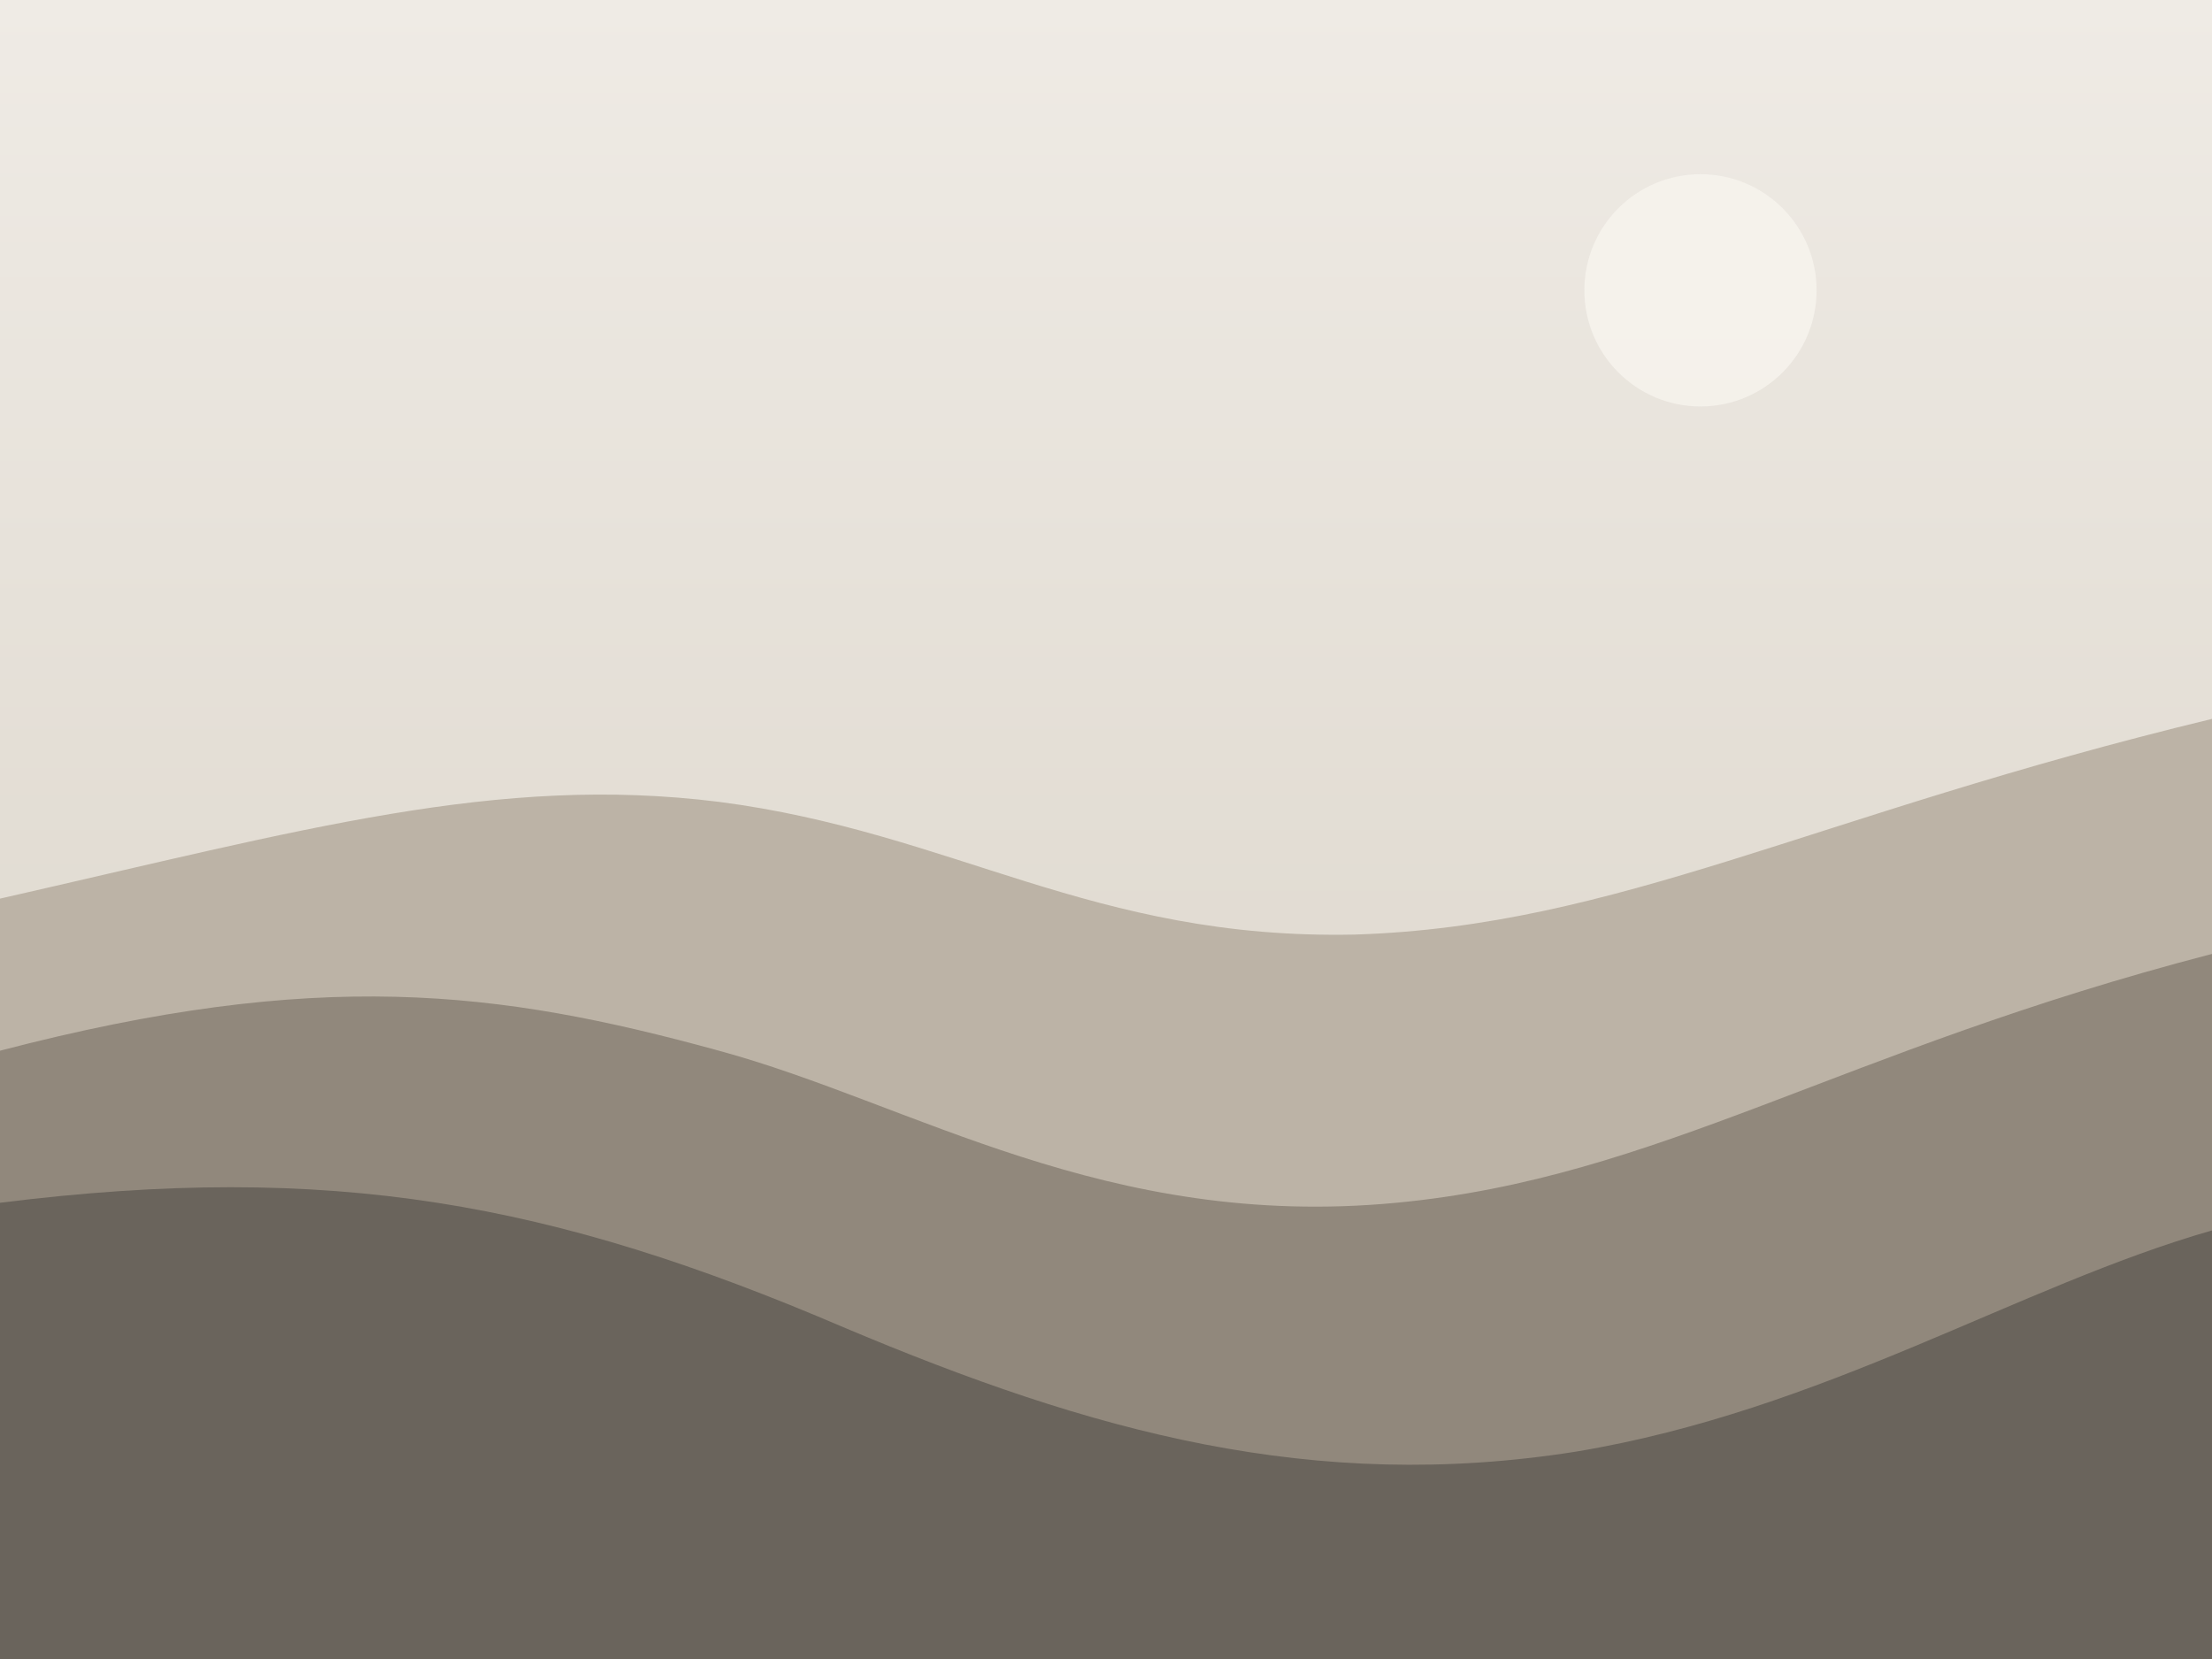
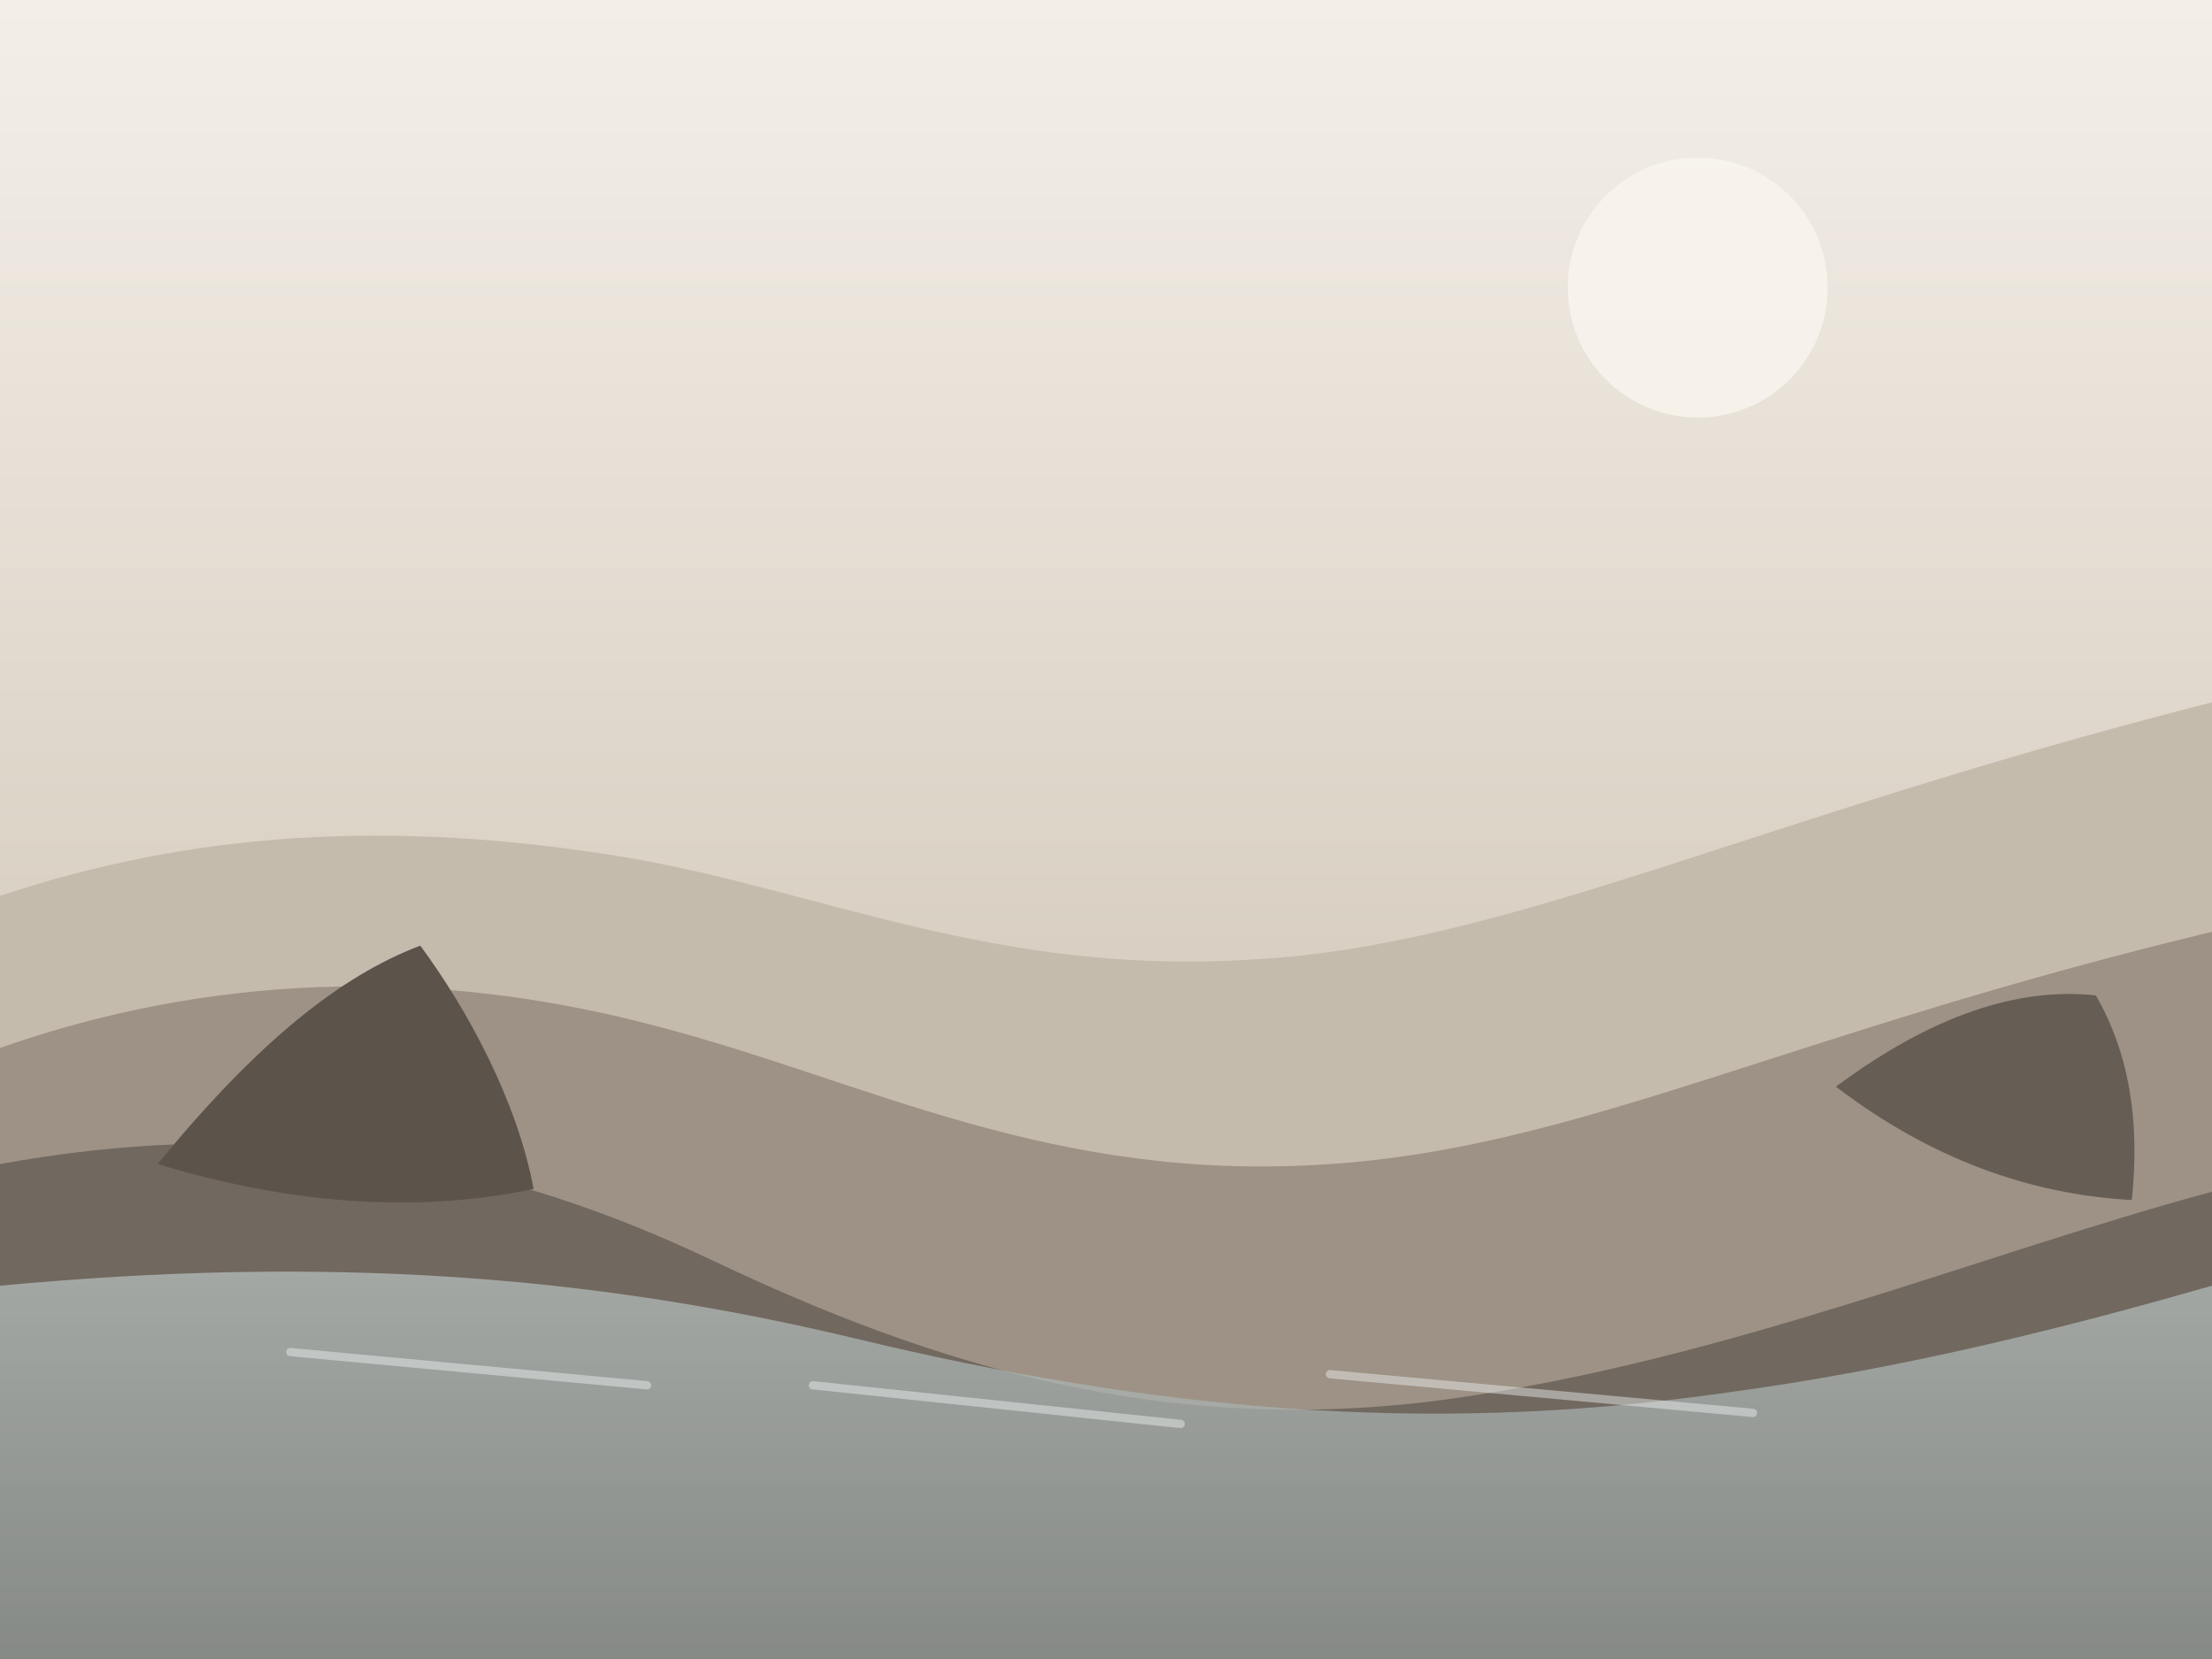
<svg xmlns="http://www.w3.org/2000/svg" viewBox="0 0 1600 1200">
  <defs>
-     <linearGradient id="sky" x1="0" x2="0" y1="0" y2="1">
-       <stop offset="0%" stop-color="#efebe5" />
-       <stop offset="100%" stop-color="#d7d0c4" />
+     <linearGradient id="landscape-sky" x1="0" x2="0" y1="0" y2="1">
+       <stop offset="0%" stop-color="#f3efe8" />
+       <stop offset="50%" stop-color="#ddd4c8" />
+       <stop offset="100%" stop-color="#c2b6a8" />
+     </linearGradient>
+     <linearGradient id="landscape-water" x1="0" x2="0" y1="0" y2="1">
+       <stop offset="0%" stop-color="#b7c0bf" />
+       <stop offset="100%" stop-color="#8f9796" />
    </linearGradient>
  </defs>
-   <rect width="1600" height="1200" fill="url(#sky)" />
-   <path d="M0 650C220 600 360 560 520 580C690 602 790 680 980 676C1170 670 1310 590 1600 520V1200H0Z" fill="#bcb3a6" />
-   <path d="M0 760C230 700 360 716 520 760C660 798 800 890 1010 870C1200 852 1330 760 1600 690V1200H0Z" fill="#91887c" />
-   <path d="M0 870C240 840 400 870 610 960C790 1036 950 1080 1140 1050C1320 1020 1460 930 1600 890V1200H0Z" fill="#6a645c" />
-   <circle cx="1230" cy="210" r="84" fill="#f8f5ef" opacity="0.75" />
+   <rect width="1600" height="1200" fill="url(#landscape-sky)" />
+   <circle cx="1228" cy="208" r="94" fill="#faf6ef" opacity="0.78" />
+   <path d="M0 648C138 602 282 592 452 620C594 644 720 706 906 694C1090 684 1262 594 1600 508V1200H0Z" fill="#c5bbad" />
+   <path d="M0 758C148 706 308 698 474 742C628 782 760 856 962 842C1142 830 1292 748 1600 674V1200H0Z" fill="#9d9285" />
+   <path d="M0 842C176 810 340 828 516 912C676 988 844 1040 1048 1012C1248 984 1430 908 1600 862V1200H0Z" fill="#71685f" />
+   <path d="M0 930C234 908 426 922 618 968C834 1020 1030 1038 1244 1008C1380 990 1502 958 1600 930V1200H0Z" fill="url(#landscape-water)" opacity="0.72" />
+   <path d="M114 842C186 754 246 706 304 684C338 730 374 796 386 860C310 876 220 874 114 842Z" fill="#5c534b" />
+   <path d="M1328 786C1398 734 1460 714 1516 720C1540 762 1548 810 1542 868C1468 864 1396 838 1328 786Z" fill="#665d55" />
+   <g stroke="#eef2f2" stroke-width="6" stroke-linecap="round" opacity="0.45">
+     <line x1="210" x2="468" y1="978" y2="1002" />
+     <line x1="588" x2="854" y1="1002" y2="1030" />
+     <line x1="962" x2="1268" y1="994" y2="1022" />
+   </g>
</svg>
